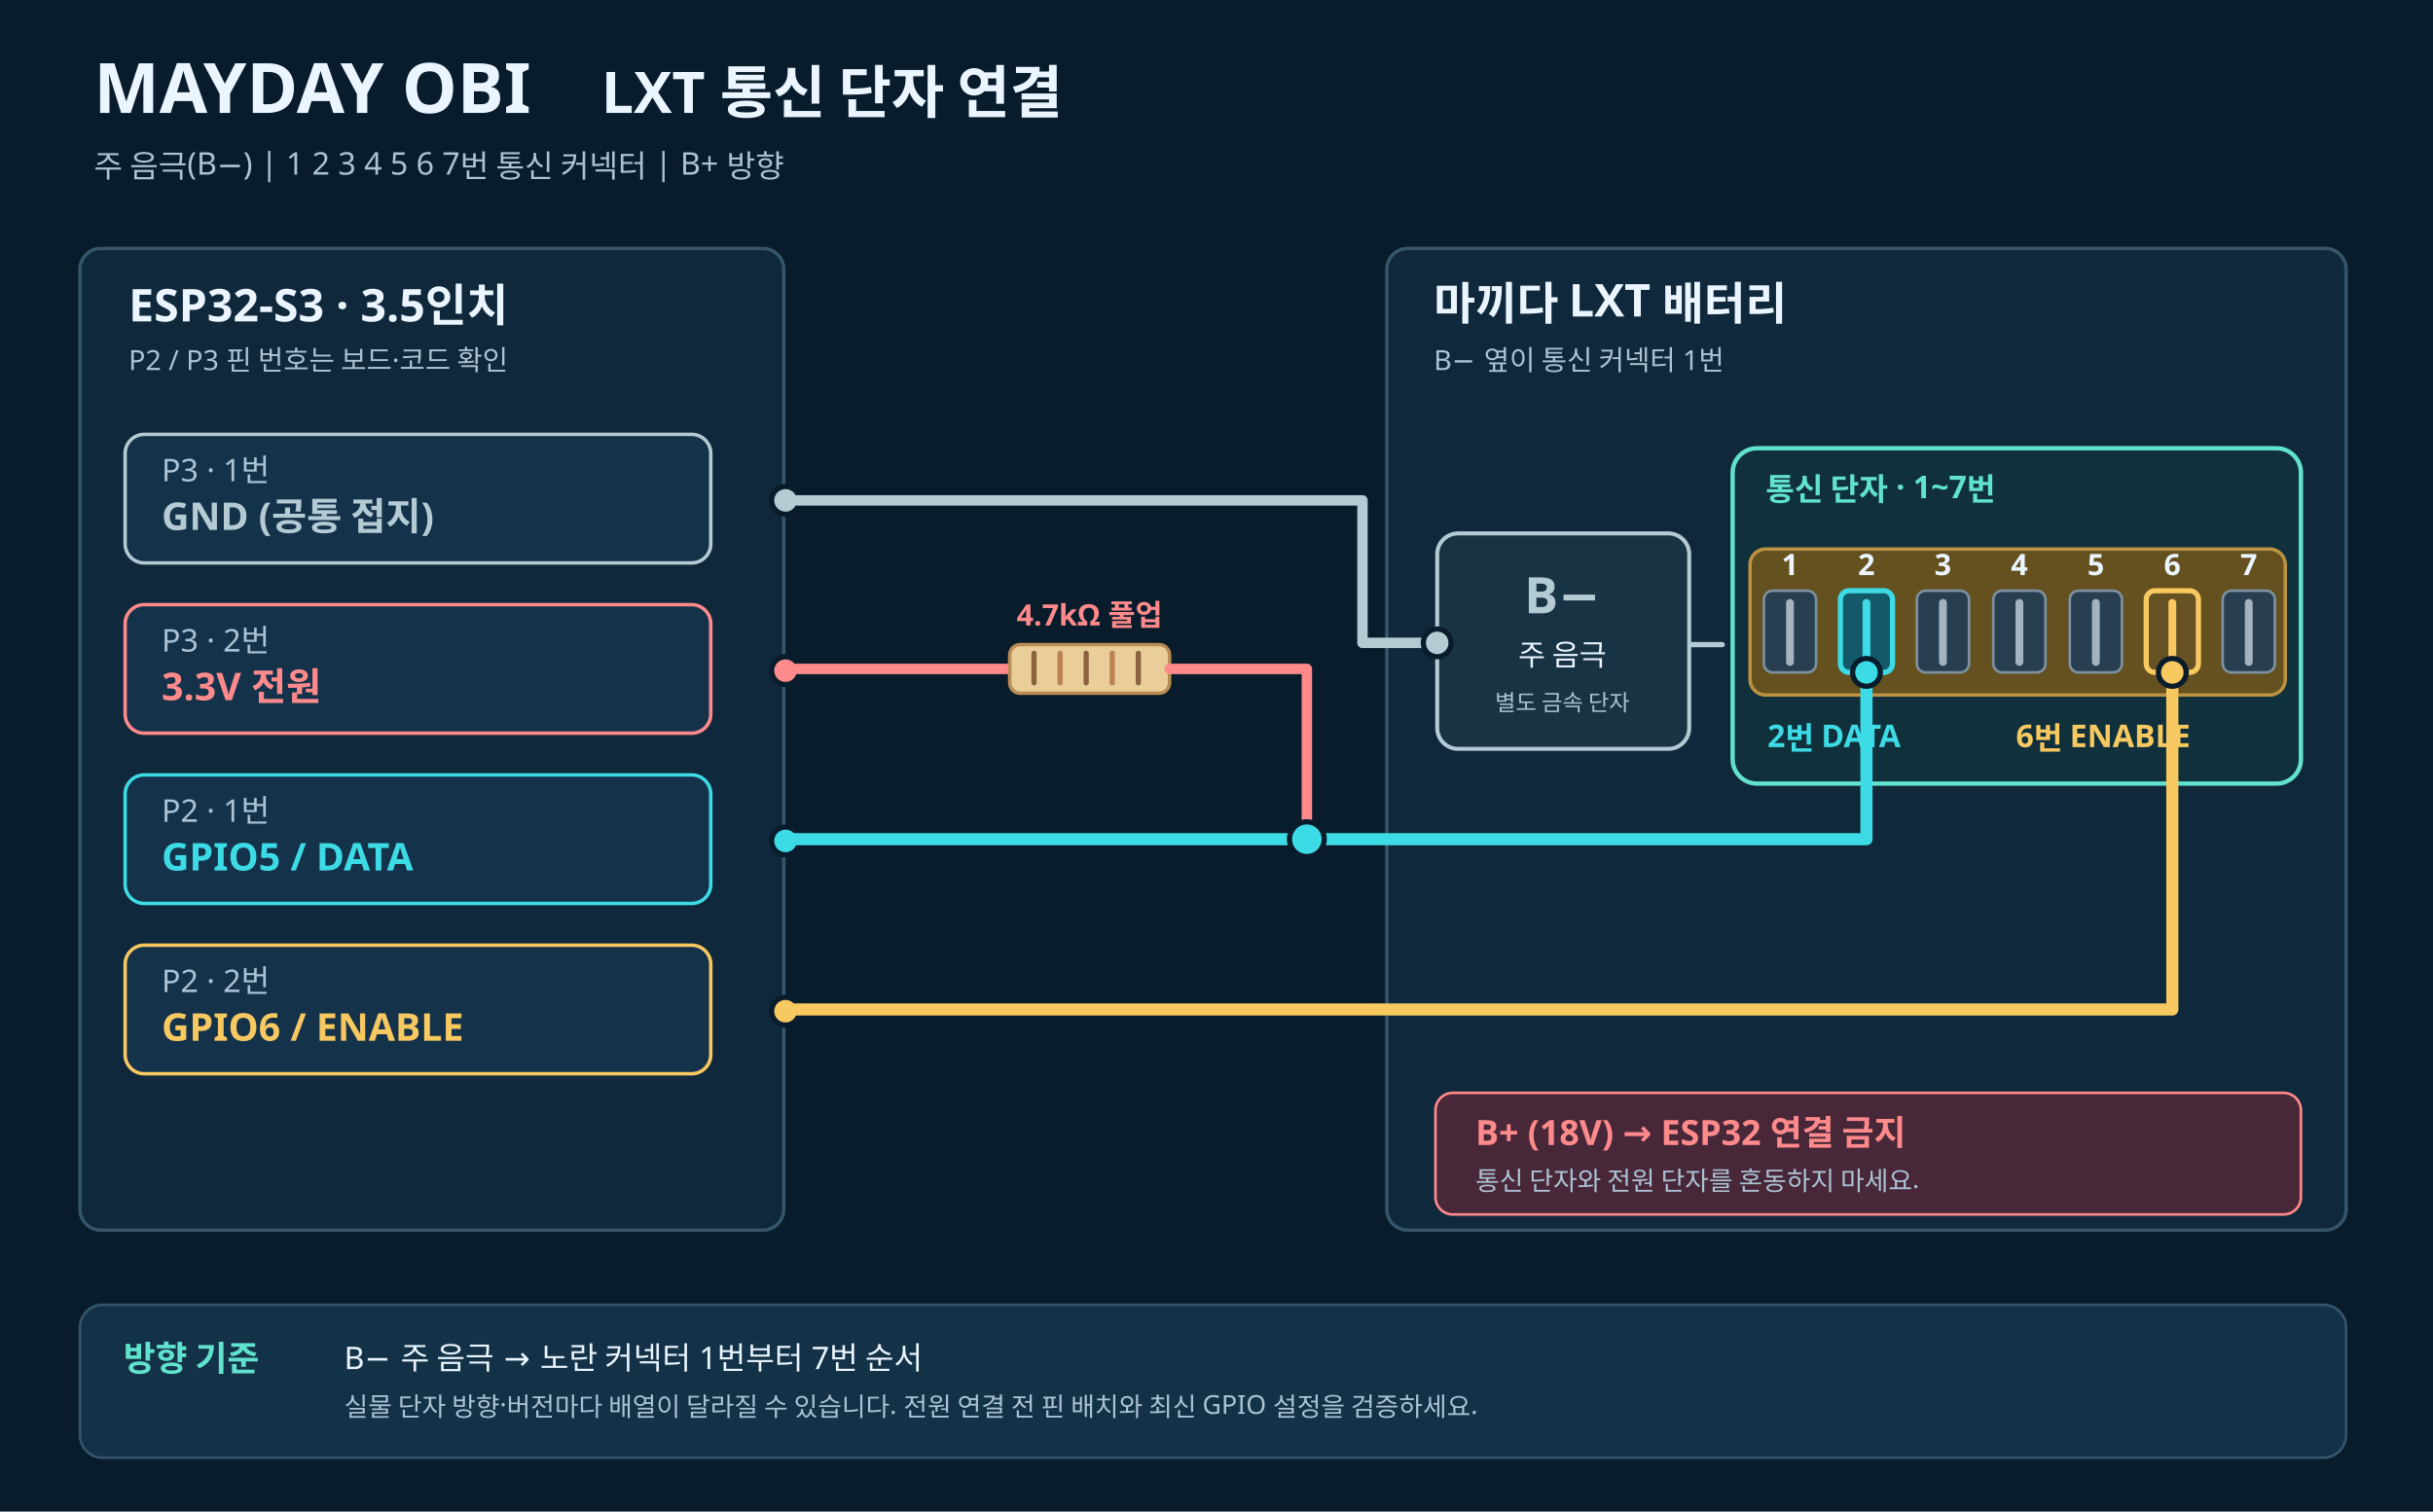
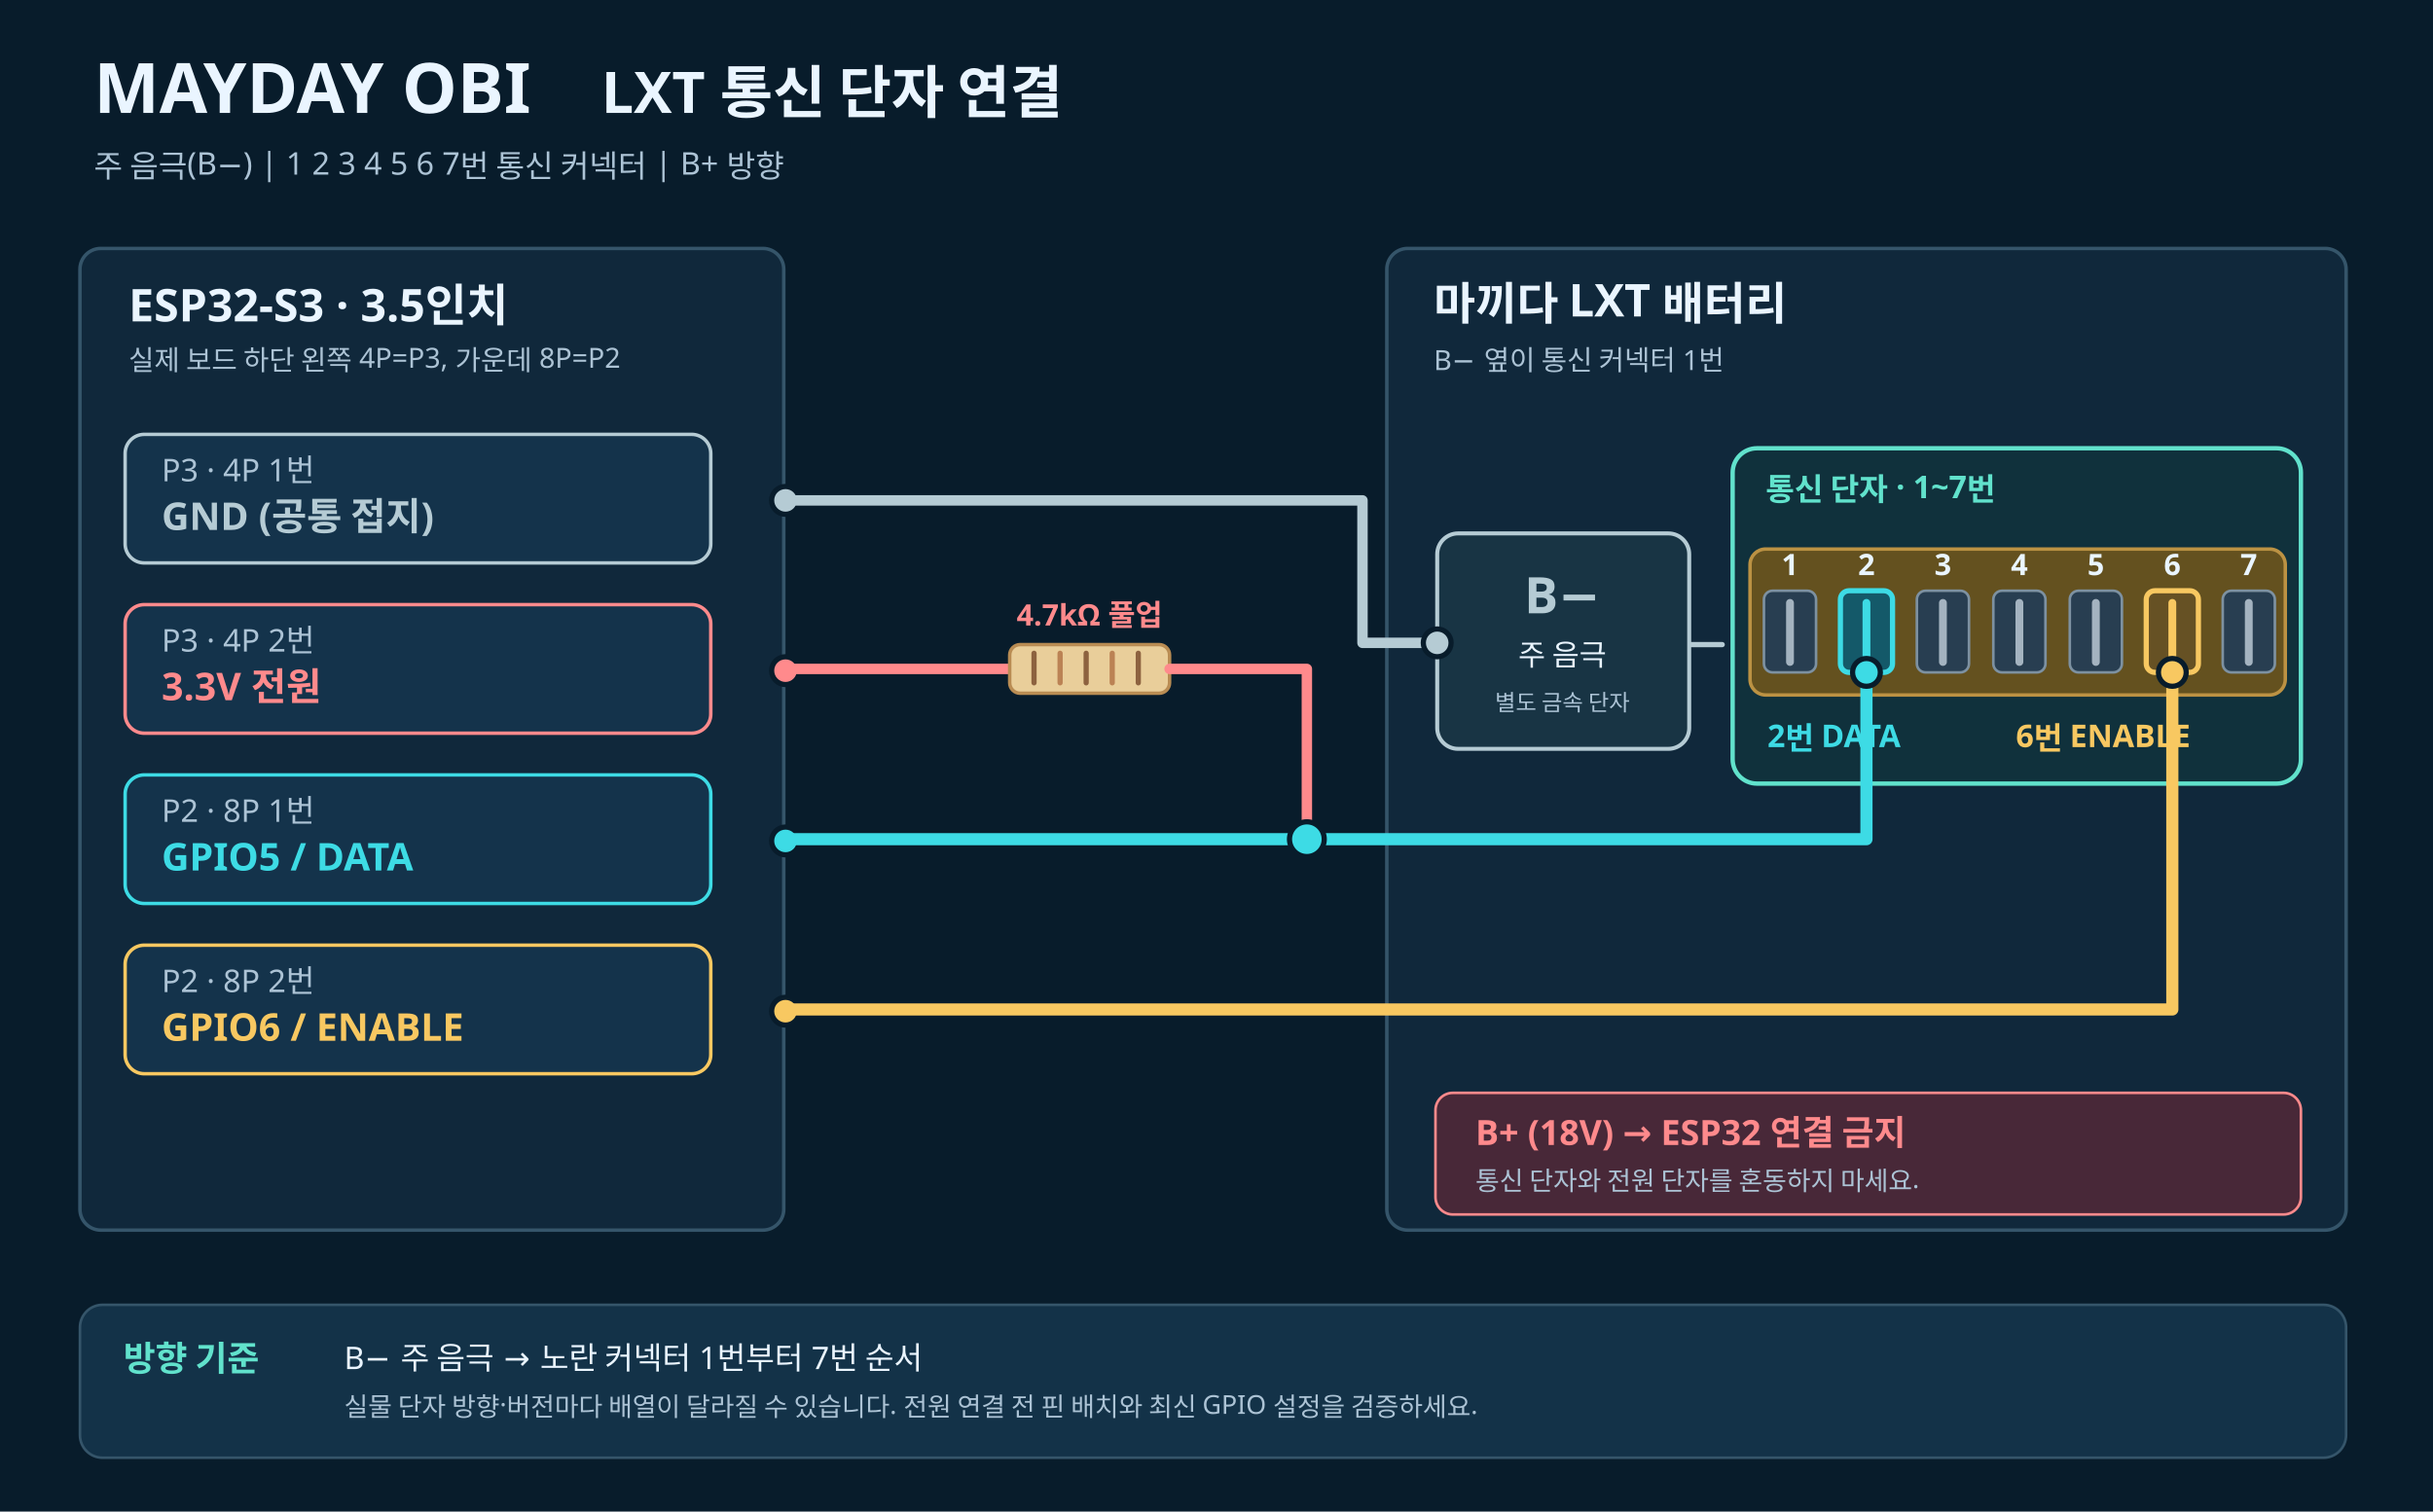
<svg xmlns="http://www.w3.org/2000/svg" width="1400" height="870" viewBox="0 0 1400 870" role="img" aria-labelledby="title description">
  <style>text{font-family:'Noto Sans KR','Malgun Gothic','Nanum Gothic',sans-serif}.b{font-weight:750}</style>
  <rect width="1400" height="870" fill="#081c2b" />
  <text x="54" y="65" font-size="40" fill="#eaf5ff" class="b">MAYDAY OBI</text>
  <text x="346" y="65" font-size="33" fill="#eaf5ff" class="b">LXT 통신 단자 연결</text>
  <text x="54" y="102" font-size="18" fill="#acc3d5">주 음극(B−)  |  1 2 3 4 5 6 7번 통신 커넥터  |  B+ 방향</text>
  <rect x="46" y="143" width="405" height="565" rx="12" fill="#10283b" stroke="#35556a" stroke-width="2" />
  <rect x="798" y="143" width="552" height="565" rx="12" fill="#10283b" stroke="#35556a" stroke-width="2" />
  <text x="74" y="185" font-size="26" fill="#eaf5ff" class="b">ESP32-S3 · 3.5인치</text>
-   <text x="74" y="213" font-size="16" fill="#acc3d5">P2 / P3 핀 번호는 보드·코드 확인</text>
+   <text x="74" y="213" font-size="16" fill="#acc3d5">실제 보드 하단 왼쪽 4P=P3, 가운데 8P=P2</text>
  <rect x="72" y="250" width="337" height="74" rx="11" fill="#14334b" stroke="#b5cbd4" stroke-width="2" />
-   <text x="93" y="277" font-size="18" fill="#acc3d5">P3 · 1번</text>
+   <text x="93" y="277" font-size="18" fill="#acc3d5">P3 · 4P 1번</text>
  <text x="93" y="305" font-size="22" fill="#b5cbd4" class="b">GND (공통 접지)</text>
  <circle cx="452" cy="288" r="8" fill="#b5cbd4" stroke="#081c2b" stroke-width="3" />
  <rect x="72" y="348" width="337" height="74" rx="11" fill="#14334b" stroke="#ff8a8c" stroke-width="2" />
-   <text x="93" y="375" font-size="18" fill="#acc3d5">P3 · 2번</text>
+   <text x="93" y="375" font-size="18" fill="#acc3d5">P3 · 4P 2번</text>
  <text x="93" y="403" font-size="22" fill="#ff8a8c" class="b">3.3V 전원</text>
  <circle cx="452" cy="386" r="8" fill="#ff8a8c" stroke="#081c2b" stroke-width="3" />
  <rect x="72" y="446" width="337" height="74" rx="11" fill="#14334b" stroke="#3ddbe5" stroke-width="2" />
-   <text x="93" y="473" font-size="18" fill="#acc3d5">P2 · 1번</text>
+   <text x="93" y="473" font-size="18" fill="#acc3d5">P2 · 8P 1번</text>
  <text x="93" y="501" font-size="22" fill="#3ddbe5" class="b">GPIO5 / DATA</text>
  <circle cx="452" cy="484" r="8" fill="#3ddbe5" stroke="#081c2b" stroke-width="3" />
  <rect x="72" y="544" width="337" height="74" rx="11" fill="#14334b" stroke="#f8c861" stroke-width="2" />
-   <text x="93" y="571" font-size="18" fill="#acc3d5">P2 · 2번</text>
+   <text x="93" y="571" font-size="18" fill="#acc3d5">P2 · 8P 2번</text>
  <text x="93" y="599" font-size="22" fill="#f8c861" class="b">GPIO6 / ENABLE</text>
  <circle cx="452" cy="582" r="8" fill="#f8c861" stroke="#081c2b" stroke-width="3" />
  <text x="825" y="184" font-size="26" fill="#eaf5ff" class="b">마끼다 LXT 배터리</text>
  <text x="825" y="213" font-size="16" fill="#acc3d5">B− 옆이 통신 커넥터 1번</text>
  <rect x="827" y="307" width="145" height="124" rx="12" fill="#183444" stroke="#b5cbd4" stroke-width="2.3" />
  <text x="899" y="353" font-size="29" fill="#b5cbd4" text-anchor="middle" class="b">B−</text>
  <text x="899" y="383" font-size="17" fill="#eaf5ff" text-anchor="middle">주 음극</text>
  <text x="899" y="409" font-size="13" fill="#acc3d5" text-anchor="middle">별도 금속 단자</text>
  <rect x="997" y="258" width="327" height="193" rx="14" fill="#10313c" stroke="#61e2cc" stroke-width="2.5" />
  <text x="1016" y="288" font-size="18" fill="#61e2cc" class="b">통신 단자 · 1~7번</text>
  <rect x="1007" y="316" width="308" height="84" rx="9" fill="#64511f" stroke="#bc9243" stroke-width="2" />
  <text x="1030" y="331" font-size="17" fill="#eaf5ff" text-anchor="middle" class="b">1</text>
  <rect x="1015" y="340" width="30" height="47" rx="5" fill="#283e51" stroke="#7d91a1" stroke-width="1.5" />
  <path d="M1030 347 V381" stroke="#a4b3c0" stroke-width="4.5" fill="none" stroke-linecap="round" stroke-linejoin="round" />
  <text x="1074" y="331" font-size="17" fill="#eaf5ff" text-anchor="middle" class="b">2</text>
  <rect x="1059" y="340" width="30" height="47" rx="5" fill="#145969" stroke="#3ddbe5" stroke-width="3" />
  <path d="M1074 347 V381" stroke="#3ddbe5" stroke-width="4.5" fill="none" stroke-linecap="round" stroke-linejoin="round" />
  <text x="1118" y="331" font-size="17" fill="#eaf5ff" text-anchor="middle" class="b">3</text>
  <rect x="1103" y="340" width="30" height="47" rx="5" fill="#283e51" stroke="#7d91a1" stroke-width="1.5" />
  <path d="M1118 347 V381" stroke="#a4b3c0" stroke-width="4.5" fill="none" stroke-linecap="round" stroke-linejoin="round" />
  <text x="1162" y="331" font-size="17" fill="#eaf5ff" text-anchor="middle" class="b">4</text>
  <rect x="1147" y="340" width="30" height="47" rx="5" fill="#283e51" stroke="#7d91a1" stroke-width="1.5" />
  <path d="M1162 347 V381" stroke="#a4b3c0" stroke-width="4.5" fill="none" stroke-linecap="round" stroke-linejoin="round" />
  <text x="1206" y="331" font-size="17" fill="#eaf5ff" text-anchor="middle" class="b">5</text>
  <rect x="1191" y="340" width="30" height="47" rx="5" fill="#283e51" stroke="#7d91a1" stroke-width="1.5" />
  <path d="M1206 347 V381" stroke="#a4b3c0" stroke-width="4.5" fill="none" stroke-linecap="round" stroke-linejoin="round" />
  <text x="1250" y="331" font-size="17" fill="#eaf5ff" text-anchor="middle" class="b">6</text>
  <rect x="1235" y="340" width="30" height="47" rx="5" fill="#665124" stroke="#f8c861" stroke-width="3" />
  <path d="M1250 347 V381" stroke="#f8c861" stroke-width="4.5" fill="none" stroke-linecap="round" stroke-linejoin="round" />
  <text x="1294" y="331" font-size="17" fill="#eaf5ff" text-anchor="middle" class="b">7</text>
  <rect x="1279" y="340" width="30" height="47" rx="5" fill="#283e51" stroke="#7d91a1" stroke-width="1.5" />
  <path d="M1294 347 V381" stroke="#a4b3c0" stroke-width="4.5" fill="none" stroke-linecap="round" stroke-linejoin="round" />
  <text x="1017" y="430" font-size="18" fill="#3ddbe5" class="b">2번 DATA</text>
  <text x="1160" y="430" font-size="18" fill="#f8c861" class="b">6번 ENABLE</text>
  <path d="M973 371 H991" stroke="#b5cbd4" stroke-width="3" fill="none" stroke-linecap="round" stroke-linejoin="round" />
  <path d="M452 288 H784 V370 H827" stroke="#b5cbd4" stroke-width="6" fill="none" stroke-linecap="round" stroke-linejoin="round" />
  <path d="M452 385 H581" stroke="#ff8a8c" stroke-width="6" fill="none" stroke-linecap="round" stroke-linejoin="round" />
  <rect x="581" y="371" width="92" height="28" rx="6" fill="#e9ce9a" stroke="#b98c53" stroke-width="2" />
  <path d="M595 376 V393" stroke="#8d623f" stroke-width="3" fill="none" stroke-linecap="round" stroke-linejoin="round" />
  <path d="M610 376 V393" stroke="#bb8254" stroke-width="3" fill="none" stroke-linecap="round" stroke-linejoin="round" />
  <path d="M625 376 V393" stroke="#8d623f" stroke-width="3" fill="none" stroke-linecap="round" stroke-linejoin="round" />
  <path d="M640 376 V393" stroke="#bb8254" stroke-width="3" fill="none" stroke-linecap="round" stroke-linejoin="round" />
  <path d="M655 376 V393" stroke="#8d623f" stroke-width="3" fill="none" stroke-linecap="round" stroke-linejoin="round" />
  <path d="M673 385 H752 V483" stroke="#ff8a8c" stroke-width="6" fill="none" stroke-linecap="round" stroke-linejoin="round" />
  <path d="M452 483 H1074 V387" stroke="#3ddbe5" stroke-width="7" fill="none" stroke-linecap="round" stroke-linejoin="round" />
  <path d="M452 581 H1250 V387" stroke="#f8c861" stroke-width="7" fill="none" stroke-linecap="round" stroke-linejoin="round" />
  <circle cx="752" cy="483" r="10" fill="#3ddbe5" stroke="#081c2b" stroke-width="3" />
  <circle cx="827" cy="370" r="8" fill="#b5cbd4" stroke="#081c2b" stroke-width="3" />
  <circle cx="1074" cy="387" r="8" fill="#3ddbe5" stroke="#081c2b" stroke-width="3" />
  <circle cx="1250" cy="387" r="8" fill="#f8c861" stroke="#081c2b" stroke-width="3" />
  <text x="585" y="360" font-size="17" fill="#ff8a8c" class="b">4.7kΩ 풀업</text>
  <rect x="826" y="629" width="498" height="70" rx="10" fill="#482838" stroke="#ff8a8c" stroke-width="1.5" />
  <text x="849" y="659" font-size="20" fill="#ff8a8c" class="b">B+ (18V) → ESP32 연결 금지</text>
  <text x="849" y="685" font-size="15" fill="#acc3d5">통신 단자와 전원 단자를 혼동하지 마세요.</text>
  <rect x="46" y="751" width="1304" height="88" rx="13" fill="#133248" stroke="#35556a" stroke-width="1.5" />
  <text x="71" y="789" font-size="20" fill="#61e2cc" class="b">방향 기준</text>
  <text x="198" y="788" font-size="18" fill="#eaf5ff">B− 주 음극  →  노란 커넥터 1번부터 7번 순서</text>
  <text x="198" y="815" font-size="15" fill="#acc3d5">실물 단자 방향·버전마다 배열이 달라질 수 있습니다. 전원 연결 전 핀 배치와 최신 GPIO 설정을 검증하세요.</text>
</svg>
